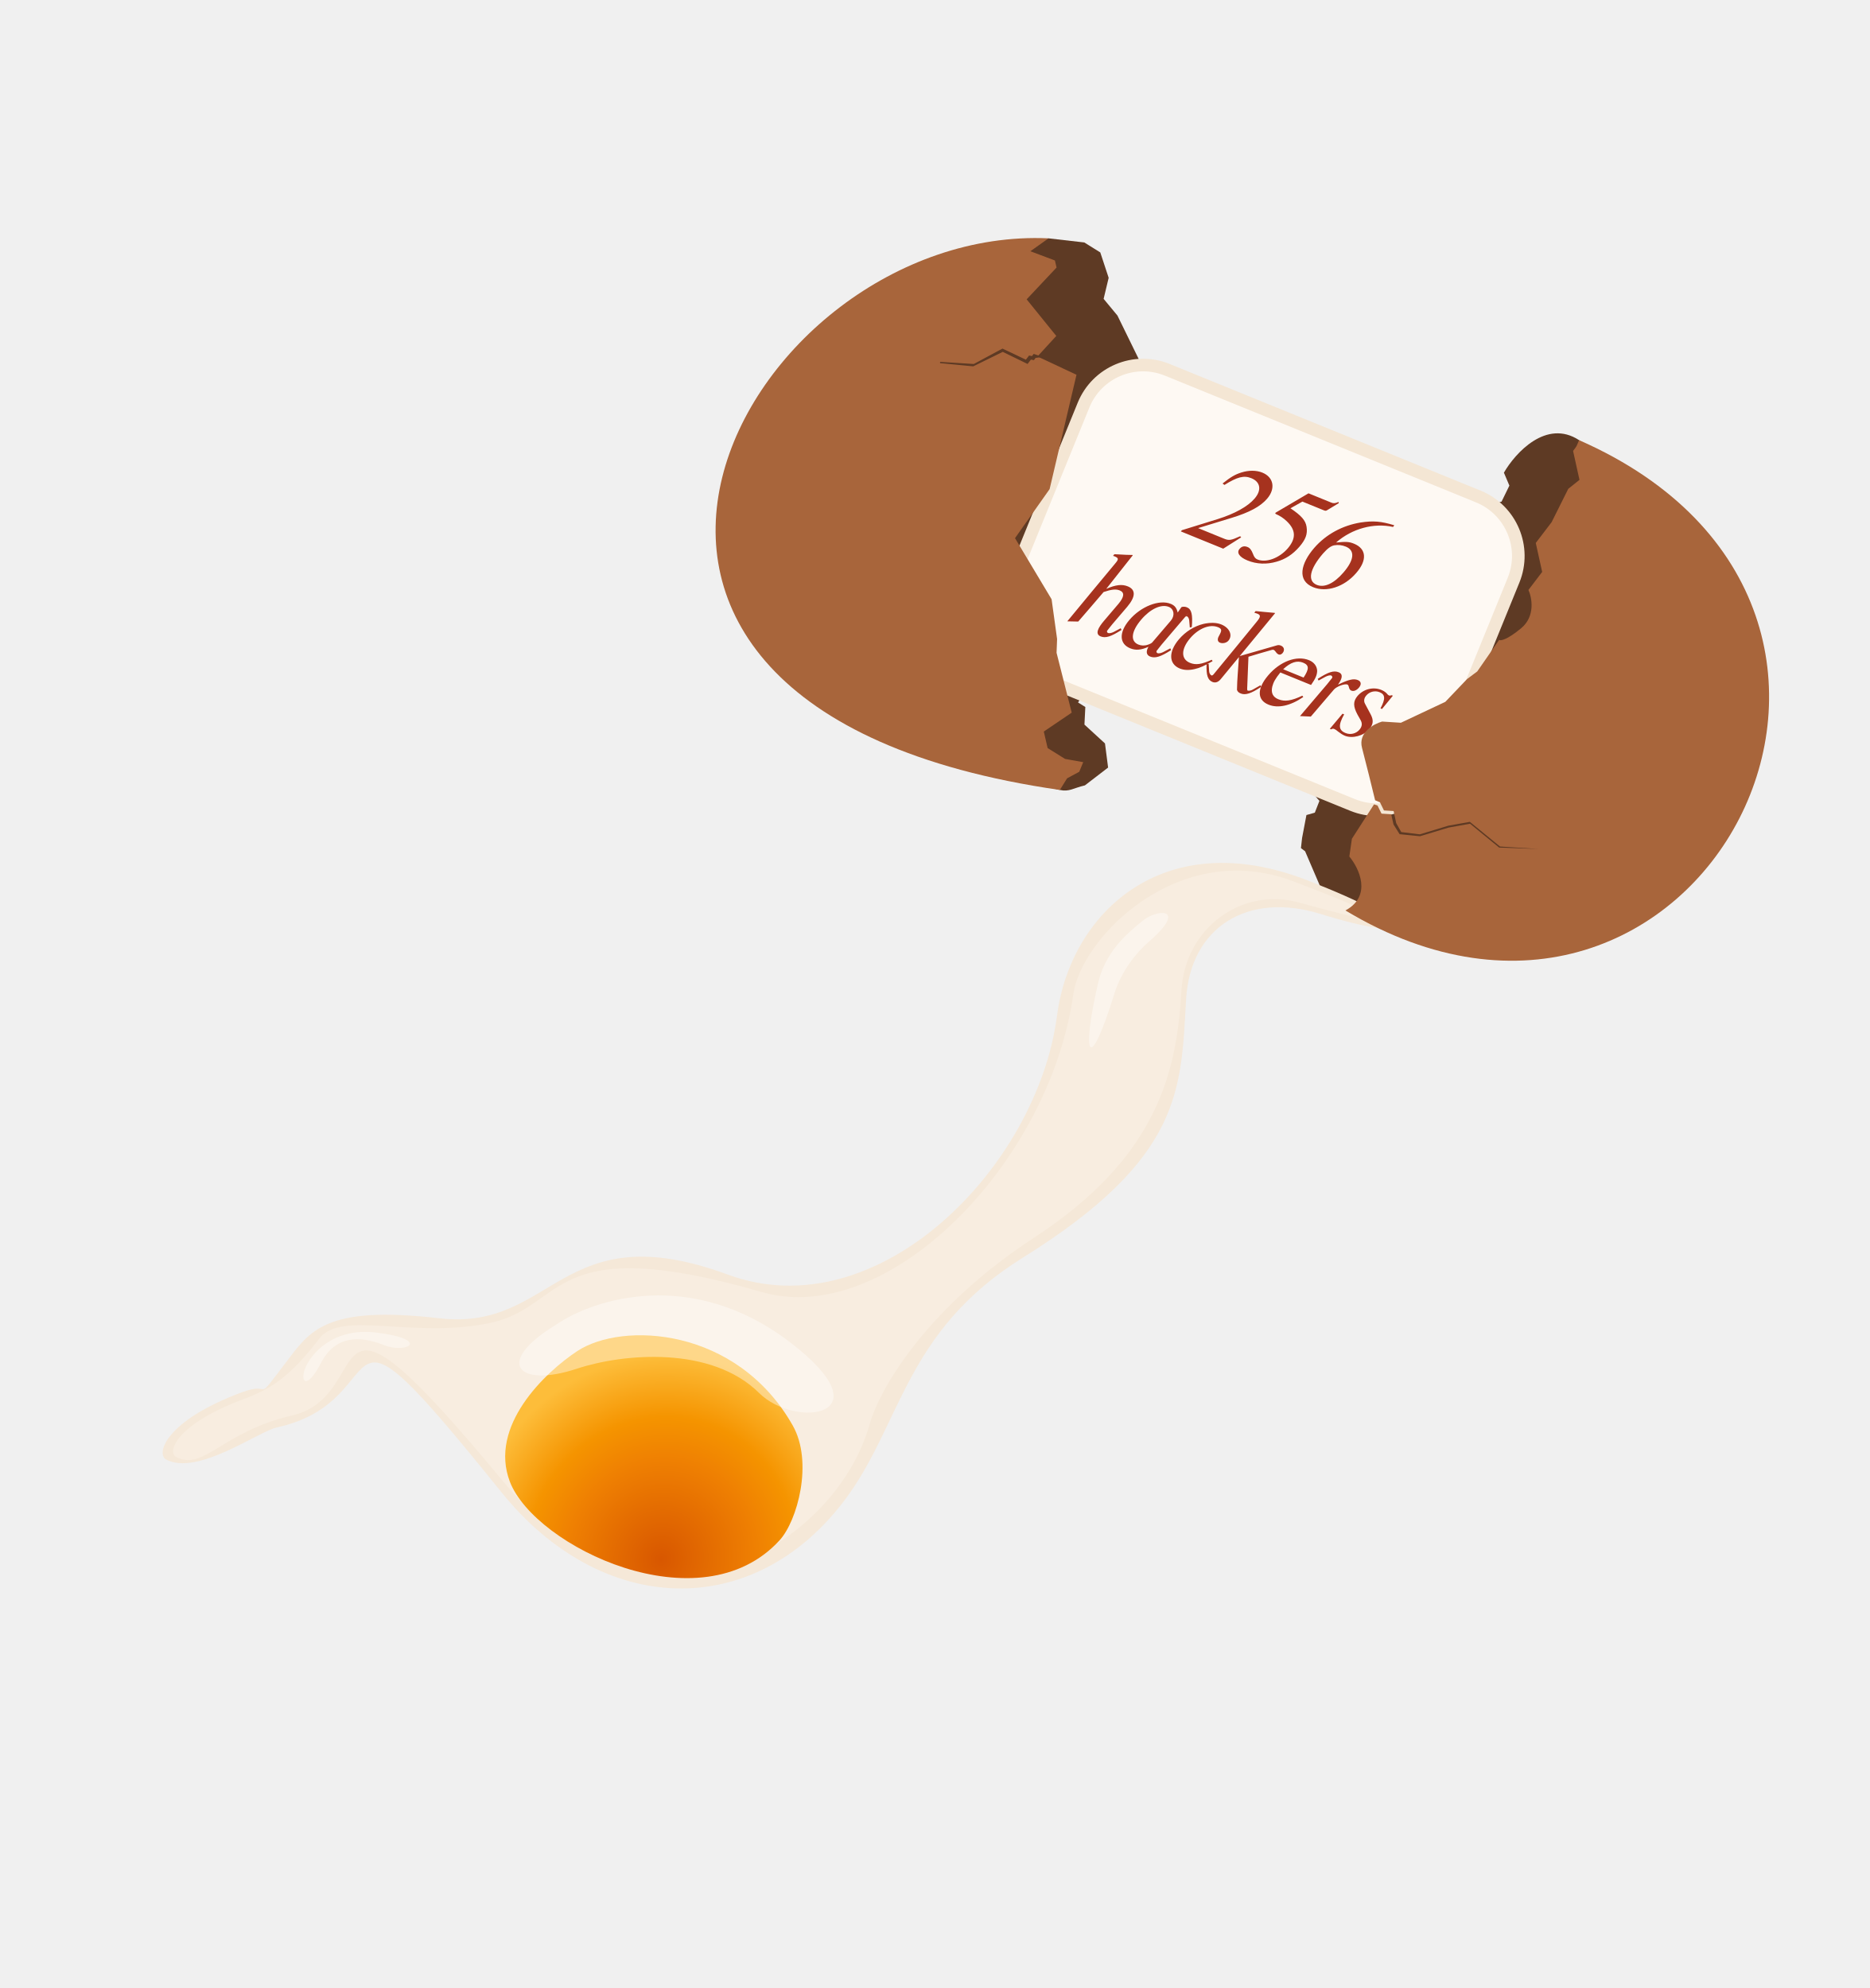
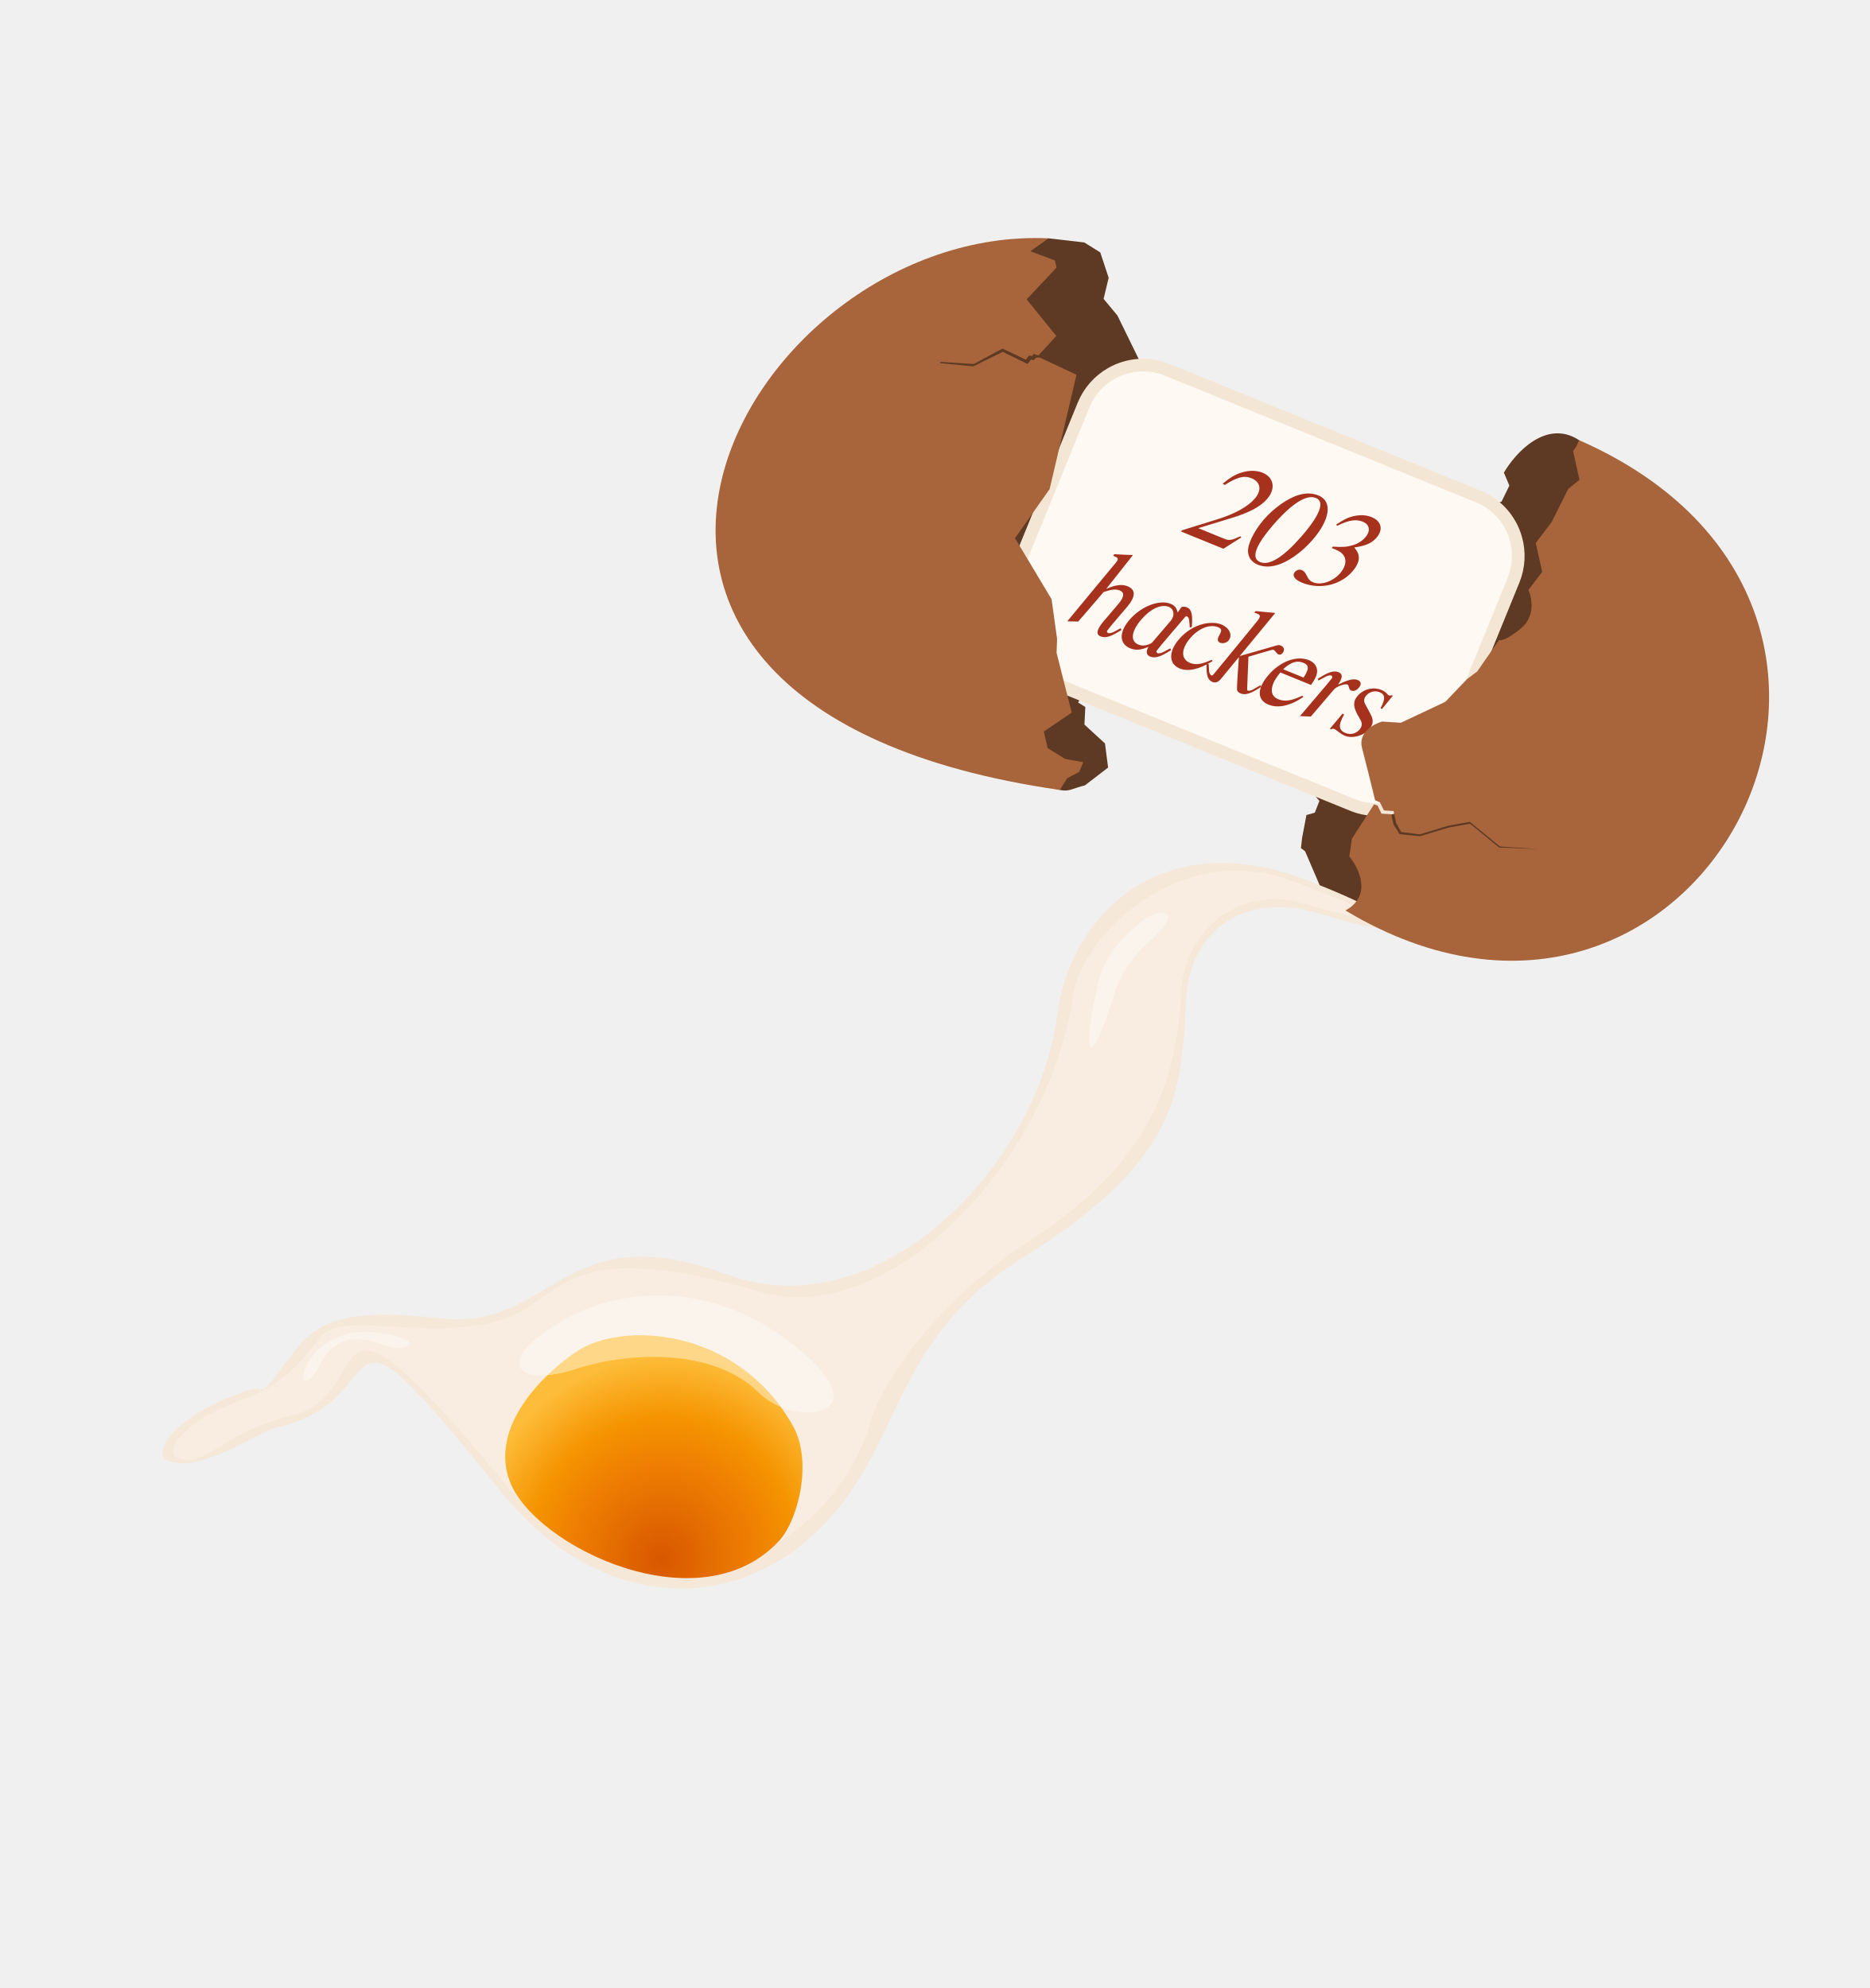
- <svg xmlns="http://www.w3.org/2000/svg" width="252" height="268" fill="none">
-   <path d="M142.841 106.493c-44.487-9.77-72.072-54.96-1.526-74.363l4.82.555 2.154 1.343 1.13 3.423-.68 2.838 1.862 2.248 2.87 5.867.424 5.43-.854 1.371.202 4.477-1.564 1.2-2.129-.51-.854 1.371-.071 1.86-.732 1.175-2.662 2.963.565 1.712 4.114 2.562 2.273-1.03.302 5.626-1.221 1.958-.578 6.166-4.393 7.051.588.366-1.587 2.547.98.61-.119 2.373 2.768 2.54.42 3.253-3.127 2.402c-1.59.369-2.1.896-3.375.616ZM181.329 122.739c33.25 12.939 83.569-25.189 31.491-63.403-4.412-2.89-8.594 1.718-10.133 4.384l.738 1.744-1.05 2.152-3.532 1.147-1.477 2.713 1.397 1.655-.712.934-1.459.364-.712.934.453 2.118-2.411 2-1.316.178-.481 1.406-.854 1.12-.196 1.032-.809 1.45-1.273.507.925 1.886-1.041.979-.747-.57c-.448-.341-1.07.76-1.325 1.352.67.412 1.606 1.224-.009 1.174-1.616-.05-2.156 1.408-2.225 2.144l.276.8-.427.56-2.456 1.673-3.078 3.264 1.539 1.468-3.043 4.768-.347 2.393.791.898-.623 1.592-1.13.32-.587 3.096-.152 1.361.561.427 2.445 5.703 2.989 2.277Z" fill="#5E3A24" />
-   <path d="m199.234 66.93-41.911-17.076a8.66 8.66 0 0 0-11.288 4.753L135.628 80.15a8.66 8.66 0 0 0 4.752 11.288l41.911 17.076a8.657 8.657 0 0 0 11.288-4.752l10.407-25.543a8.66 8.66 0 0 0-4.752-11.288Z" fill="#FEF9F3" stroke="#F4E6D4" stroke-width="1.699" />
-   <path d="m167.28 72.438-2.42 1.528-5.712-2.327.14-.164 4.83-1.499c2.27-.708 4.046-1.69 4.955-2.75.995-1.136.81-2.258-.417-2.758-1.007-.41-1.889-.182-3.634.905l-.251-.194c1.084-.861 1.667-1.21 2.53-1.483 1.012-.321 2.034-.308 2.836.018 1.526.622 1.804 2.148.643 3.51-.909 1.06-2.387 1.852-4.777 2.584l-4.527 1.385 3.509 1.43c.661.269.939.217 2.154-.334l.141.15Zm13.16-4.617-1.609.977c-.139.072-.199.084-.435-.013l-2.863-1.166-1.615.901c1.47.984 2.046 1.641 2.173 2.5.152.98-.127 1.71-.967 2.688-.896 1.03-1.875 1.676-3.076 2.012-1.334.392-2.687.337-3.914-.163-1.101-.45-1.514-1.058-1.066-1.572.286-.342.646-.416 1.071-.242.315.128.518.394.717.897.174.474.333.668.632.79 1.149.467 2.92-.187 4.054-1.486 1.154-1.346 1.127-2.494-.131-3.686a4.786 4.786 0 0 0-1.429-.949c-.11-.045-.138-.111-.075-.177 0 0 .035-.04.08-.06l4.367-2.568 3.052 1.244c.315.128.52.12.985-.076l.049.149Zm-3.467 11.337c-2.203-.898-1.671-3.194.163-5.309 1.583-1.813 3.777-3.01 6.253-3.414 1.68-.251 2.73-.172 4.525.376l-.166.226c-2.589-.578-5.516.21-7.679 2.1 1.376-.137 1.767-.106 2.412.156 1.684.686 1.809 2.224.297 3.956-1.609 1.876-3.996 2.646-5.805 1.909Zm4.092-1.984c1.462-1.697 1.577-2.97.319-3.484a2.81 2.81 0 0 0-1.561-.177c-.458.089-.905.42-1.515 1.107-1.812 2.106-2.131 3.7-.841 4.226 1.023.416 2.311-.178 3.598-1.672Zm-29.136 4.615-2.034 2.382c-.21.244-.576.737-.681.86-.06.103.005.258.115.303.142.058.451.019.774-.143l.937-.499.109.228c-1.416.909-2.153 1.14-2.814.872-.786-.32-.355-1.154.484-2.133l1.936-2.275c.754-.904.836-1.512.16-1.788-.519-.211-1.116-.143-2.178.213-1.132 1.337-2.273 2.652-3.421 3.982l-1.473-.031c2.147-2.612 4.302-5.2 6.464-7.805.496-.587.462-.73-.12-.966a.64.64 0 0 0-.179-.055l.181-.22.451.019c.949.056 1.416.081 2.003.082l.012.06-3.562 4.51c1.29-.556 2.121-.658 2.907-.337 1.086.442 1.067 1.388-.071 2.741Zm7.287.07c.212-.115.543-.072.748.012.629.256.798.967.661 2.654l-.269.074-.082-.97c-.02-.264-.183-.496-.293-.54-.11-.046-.253.08-.307.168l.55-.675-3.662 4.305c-.21.245-.576.738-.681.86-.06.104.005.259.115.304.142.057.451.018.774-.144l.959-.508.103.244c-1.416.909-2.169 1.134-2.829.865-.535-.218-.567-.726-.216-1.317-.987.442-1.713.513-2.468.205-1.479-.602-1.529-2.145-.118-3.808 1.558-1.842 4.044-2.81 5.586-2.183.534.218.788.542.935 1.17l.494-.716Zm-3.939 4.761 2.523-2.953c.573-.684.436-1.565-.272-1.853-1.022-.417-2.494.268-3.73 1.727-1.342 1.581-1.492 2.896-.375 3.351.393.16.844.18 1.296.015.253-.08.465-.196.558-.287Zm8.146 2.512c-1.124.643-1.728.91-2.395 1.06-.771.182-1.442.165-2.025-.072-1.494-.61-1.544-2.244-.126-3.922.916-1.077 2.11-1.801 3.329-2.093.907-.2 1.746-.188 2.391.075 1.133.462 1.568 1.465.961 2.19-.251.3-.776.417-1.138.27-.314-.128-.385-.45-.164-.856l.159-.302c.272-.531.226-.733-.262-.932-1.086-.443-2.588.138-3.735 1.468-1.259 1.469-1.283 2.834-.041 3.34.771.315 1.526.219 2.94-.416l.106.19Zm4.836-.598c-.05 1.429-.122 2.867-.173 4.296 0 .091-.004.237.074.269.111.044.414.021.654-.12l1.074-.608.071.231c-1.363.913-2.131 1.132-2.729.888-.236-.096-.427-.21-.517-.486.019-1.441.177-2.955.262-4.424-.83 1-1.638 1.993-2.468 2.994-.321.382-.707.519-1.1.359-.629-.257-.846-.896-.792-2.378l.284-.068.063 1.017c.014.28.199.502.309.547.11.045.231-.07.307-.168 2.133-2.58 3.679-4.482 5.796-7.068.544-.659.549-.895.108-1.075-.141-.057-.258-.087-.437-.141l.181-.22c.861.094 1.712.165 2.579.243l.034.051-4.753 5.769 4.988-1.436a.758.758 0 0 1 .542.02c.393.16.533.492.342.873-.147.27-.41.42-.646.323a.9.9 0 0 1-.361-.33c-.103-.152-.225-.257-.304-.289-.047-.02-.123-.013-.243.011-1.043.309-2.111.59-3.145.92Zm7.389 5.432c-1.753 1.194-3.402 1.55-4.692 1.024-1.542-.628-1.567-2.143-.051-3.928 1.599-1.899 3.851-2.742 5.519-2.063.692.282 1.077.824 1.095 1.455-.026.558-.205.999-.823 1.885l-4.138-1.686c-.668.828-.936 1.306-1.088 1.905-.195.837.07 1.404.809 1.705.866.353 1.763.223 3.24-.478l.129.181Zm.042-2.624c.771-1.172.755-1.674-.063-2.007-.818-.334-1.681-.062-2.691.885l2.754 1.122Zm7.463 1.353c-.314.367-.697.541-1.028.407-.173-.071-.276-.223-.334-.485-.037-.18-.115-.304-.193-.336-.362-.147-1.466.265-1.816.673-1.042 1.208-2.075 2.438-3.118 3.646l-1.46-.063c1.223-1.428 2.438-2.877 3.662-4.305.209-.245.569-.722.674-.844.061-.104-.014-.281-.124-.326-.142-.058-.442.003-.765.165l-.943.515-.109-.228c1.422-.925 2.159-1.157 2.82-.887.645.263.464.886-.093 1.668 1.456-.691 2.107-.848 2.673-.617.456.186.517.578.154 1.017Zm4.081 1.075c.047.02.145.004.331-.048l.158.064-1.463 1.789-.205-.083c.687-1.28.65-1.864-.121-2.178a1.58 1.58 0 0 0-1.795.443c-.309.351-.368.767-.165 1.125l.748 1.406c.427.797.364 1.359-.174 2.002-.753.904-2.276 1.31-3.299.894-.283-.116-.572-.307-.88-.542-.261-.217-.389-.306-.531-.363-.157-.064-.233-.059-.439.041l-.173-.07 1.711-2.037.22.09c-.811 1.449-.758 2.13.17 2.509a1.642 1.642 0 0 0 1.915-.468c.327-.398.387-.814.131-1.267l-.415-.738c-.595-1.105-.61-1.79-.003-2.514.804-.938 2.113-1.267 3.214-.819.33.135.604.32.788.542.094.13.198.19.277.222Z" fill="#A6321E" />
-   <path d="M159.857 134.683c.567-9.682 8.293-14.514 18.084-11.483 13.076 4.048 13.711 1.477-1.775-4.54-19.494-7.573-31.935 4.569-33.706 18.242-2.65 20.458-24.149 42.381-44.37 34.924-22.566-8.321-23.378 7.677-38.86 5.891-15.484-1.785-17.46 1.705-20.758 6.032-4.354 5.712-1.56 2.338-5.875 3.944-10.373 3.86-11.613 8.335-10.193 9.075 4.247 2.213 12.39-3.786 14.915-4.338 16.937-3.708 5.564-21.935 30.238 8.706 13.566 16.846 33.865 17.388 46.155 1.261 7.792-10.222 8.101-22.851 24.115-32.835 21.684-13.519 21.321-22.777 22.03-34.879Z" fill="#F5E8D8" />
-   <path d="M159.229 133.515c.5-8.542 8.276-13.944 15.791-11.858 16.117 4.473 12.836 2.271-.774-2.867-15.401-5.813-28.518 7.622-29.588 15.228-3.21 22.826-25.014 45.066-41.988 40.161-28.896-8.351-26.339 2.005-36.639 4.17-10.3 2.166-20.062-1.75-22.971 2.068-3.841 5.039-6.368 6.755-10.175 8.172-9.15 3.405-10.4 7.17-9.148 7.822 3.747 1.953 6.13-3.385 15.649-5.6 11.897-2.768 2.213-22.776 28.507 8.988 19.91 24.05 44.687 8.564 49.293-7.735 1.513-5.35 8.229-16.117 22.173-25.21 16.895-11.017 19.244-22.663 19.87-33.339Z" fill="#F8EDE0" />
-   <path d="M106.843 192.173c-7.515-13.281-22.967-14.052-29.054-10.027-4.317 2.855-11.973 10.096-9.06 17.626 3.373 8.716 25.655 19.535 36.329 7.884 2.415-2.636 4.577-10.549 1.785-15.483Z" fill="url(#a)" />
-   <path d="M142.84 106.493c-78.345-11.286-42.503-76.237-1.526-74.363l-2.444 1.74 3.304 1.243.222.954-4.03 4.286 3.994 4.936-2.54 2.768 5.263 2.463-3.622 15.417-4.663 6.611 4.929 8.237.741 5.356-.071 1.86 2.042 8.07-3.763 2.549.517 2.225 2.35 1.464 2.447.437-.536 1.297-1.638.883-.976 1.567Z" fill="#A8653B" />
-   <path d="m139.344 47.807.542.185.144.11-.508.069-.219.288-.398-.076-.439.576-3.318-1.619-3.998 1.96-4.45-.432 4.559.289 3.854-2.07 3.175 1.508.439-.575.398.075.219-.288Z" fill="#5E3A24" stroke="#5E3A24" stroke-width=".17" />
-   <path fill-rule="evenodd" clip-rule="evenodd" d="M181.329 122.739c47.409 28.456 83.687-40.453 31.491-63.403-.077.178-.132.313-.177.421-.177.431-.177.431-.633 1.03l.862 3.904-1.512 1.21-2.242 4.492-2.136 2.802.863 3.905-1.851 2.428c.477 1.053.949 3.559-.979 5.16-1.929 1.6-2.785 1.716-2.972 1.574l-2.945 4.251-1.37 1.023-2.936 3.078-5.987 2.819-2.535-.16c-1.13.32-3.253 1.477-2.705 3.548.522 1.974 1.36 5.387 1.766 7.061l.656.282.534 1.09 1.303.082.35 1.633.678 1.2 2.496.309 3.847-1.166 2.901-.52 4.066 3.326 5.211.33-5.321-.186-3.922-3.217-2.901.521-3.847 1.165-2.749-.274-.823-1.31-.315-1.379-1.303-.082-.535-1.09-.474-.163-2.981 4.637-.347 2.393c1.334 1.607 3.097 5.313-.526 7.276Z" fill="#A8653B" />
-   <path d="M147.96 132.672c.975-4.265 3.709-6.657 6.077-8.57 2.03-1.64 6.096-1.727.774 2.866-1.68 1.451-3.704 4.005-4.615 6.952-3.417 11.054-4.48 8.575-2.236-1.248ZM106.42 180.906c-13.246-10.096-26.484-5.768-31.447-2.343-8.476 5.149-5.171 8.578 2.743 5.96 6.33-2.095 18.174-3.112 24.596 3.267 4.922 4.89 17.355 3.212 4.108-6.884ZM50.705 179.643c-5.794-.717-8.784 2.865-9.56 4.778-.774 1.913.224 2.992 2.106-.672s5.144-3.756 8.455-2.433c3.14 1.256 6.487-.746-1-1.673Z" fill="#fff" fill-opacity=".4" />
+ <svg xmlns="http://www.w3.org/2000/svg" width="252" height="268" viewBox="0 0 252 268" fill="none">
+   <path d="M142.84 106.493C98.354 96.723 70.768 51.532 141.314 32.13L146.134 32.685L148.289 34.028L149.419 37.451L148.738 40.289L150.601 42.537L153.471 48.404L153.895 53.834L153.041 55.205L153.243 59.681L151.679 60.882L149.55 60.372L148.696 61.743L148.625 63.602L147.893 64.777L145.231 67.741L145.796 69.453L149.909 72.015L152.183 70.985L152.484 76.611L151.264 78.569L150.686 84.735L146.293 91.786L146.88 92.152L145.294 94.699L146.273 95.309L146.155 97.682L148.922 100.222L149.343 103.475L146.215 105.877C144.626 106.246 144.115 106.773 142.84 106.493Z" fill="#5E3A24" />
+   <path d="M181.328 122.739C214.578 135.678 264.897 97.55 212.819 59.336C208.407 56.446 204.226 61.055 202.686 63.72L203.424 65.464L202.374 67.616L198.843 68.763L197.365 71.476L198.762 73.131L198.05 74.065L196.591 74.43L195.879 75.363L196.333 77.481L193.922 79.482L192.605 79.659L192.125 81.065L191.27 82.186L191.075 83.218L190.265 84.667L188.993 85.174L189.918 87.06L188.877 88.039L188.13 87.469C187.681 87.128 187.059 88.228 186.804 88.821C187.474 89.233 188.41 90.045 186.795 89.995C185.179 89.945 184.639 91.403 184.571 92.139L184.846 92.939L184.419 93.5L181.964 95.172L178.885 98.436L180.424 99.904L177.381 104.672L177.034 107.065L177.825 107.963L177.202 109.555L176.073 109.875L175.485 112.971L175.334 114.332L175.894 114.759L178.34 120.462L181.328 122.739Z" fill="#5E3A24" />
+   <path d="M199.233 66.931L157.322 49.855C154.871 48.856 152.098 49.033 149.793 50.335C148.095 51.295 146.771 52.8 146.034 54.607L135.627 80.15C134.891 81.957 134.787 83.959 135.33 85.832C136.068 88.374 137.928 90.439 140.38 91.438L182.29 108.514C184.742 109.513 187.515 109.336 189.819 108.033C191.518 107.074 192.842 105.568 193.578 103.762L203.986 78.219C204.722 76.412 204.826 74.41 204.282 72.536C203.544 69.994 201.685 67.93 199.233 66.931Z" fill="#FEF9F3" stroke="#F4E6D4" stroke-width="1.699" />
+   <path d="M167.302 72.448L164.882 73.975L159.17 71.648L159.31 71.485L164.141 69.986C166.41 69.278 168.186 68.295 169.096 67.235C170.09 66.099 169.905 64.978 168.678 64.478C167.671 64.068 166.789 64.295 165.044 65.382L164.793 65.188C165.877 64.327 166.46 63.978 167.323 63.706C168.335 63.384 169.357 63.397 170.159 63.724C171.685 64.346 171.963 65.871 170.802 67.233C169.893 68.294 168.415 69.085 166.025 69.818L161.498 71.202L165.007 72.632C165.668 72.901 165.946 72.849 167.161 72.299L167.302 72.448ZM176.875 72.808C175.454 74.448 173.546 75.799 172.045 76.197C171.097 76.452 170.28 76.431 169.541 76.13C168.691 75.784 168.231 75.156 168.199 74.336C168.164 73.294 169.056 71.511 170.337 70.034C171.716 68.449 173.618 67.114 175.125 66.701C176.073 66.445 176.89 66.466 177.693 66.793C179.612 67.575 179.29 70.031 176.875 72.808ZM175.446 72.262C177.903 69.429 178.58 67.632 177.353 67.132C176.094 66.619 174.124 67.853 171.632 70.727C169.182 73.544 168.574 75.26 169.833 75.772C171.092 76.285 172.989 75.095 175.446 72.262ZM182.265 77.04C180.756 78.81 177.971 79.565 175.485 78.552C174.463 78.136 174.1 77.584 174.513 77.111C174.758 76.825 175.131 76.72 175.462 76.855C175.713 76.957 175.889 77.157 176.104 77.575C176.359 78.119 176.581 78.338 176.975 78.499C178.06 78.941 179.641 78.393 180.636 77.257C181.44 76.319 181.554 75.32 180.908 74.653C180.651 74.383 180.35 74.223 179.484 73.871L179.63 73.692C180.917 73.776 181.501 73.739 182.291 73.51C182.955 73.322 183.595 72.922 184.014 72.433C184.749 71.576 184.606 70.711 183.662 70.326C182.734 69.948 181.704 70.134 180.245 70.879L180.066 70.732C181.096 70.051 181.608 69.783 182.364 69.595C183.277 69.38 184.125 69.414 184.849 69.709C186.202 70.26 186.457 71.391 185.513 72.493C184.867 73.221 184.08 73.578 182.52 73.805C182.933 74.322 183.092 74.607 183.124 75.023C183.193 75.62 182.876 76.353 182.265 77.04ZM151.928 81.789L149.894 84.171C149.684 84.415 149.318 84.908 149.213 85.031C149.153 85.134 149.218 85.289 149.328 85.334C149.47 85.392 149.779 85.353 150.102 85.191L151.039 84.692L151.148 84.92C149.732 85.829 148.995 86.061 148.334 85.792C147.548 85.471 147.979 84.638 148.818 83.659L150.754 81.384C151.508 80.48 151.59 79.872 150.914 79.596C150.395 79.385 149.798 79.454 148.736 79.809C147.604 81.146 146.463 82.461 145.315 83.791L143.842 83.76C145.989 81.148 148.144 78.559 150.306 75.955C150.802 75.368 150.768 75.226 150.186 74.989C150.123 74.963 150.06 74.937 150.007 74.934L150.188 74.714L150.639 74.733C151.588 74.789 152.055 74.814 152.642 74.815L152.654 74.875L149.092 79.386C150.382 78.829 151.213 78.727 151.999 79.048C153.085 79.49 153.066 80.437 151.928 81.789ZM159.215 81.859C159.427 81.744 159.758 81.787 159.963 81.871C160.592 82.127 160.761 82.838 160.624 84.525L160.355 84.599L160.273 83.63C160.253 83.365 160.09 83.133 159.98 83.088C159.87 83.043 159.727 83.169 159.673 83.257L160.223 82.582L156.561 86.887C156.351 87.132 155.985 87.625 155.88 87.747C155.82 87.851 155.885 88.006 155.995 88.051C156.137 88.109 156.446 88.07 156.769 87.907L157.728 87.399L157.831 87.643C156.415 88.552 155.662 88.778 155.002 88.508C154.467 88.29 154.435 87.782 154.786 87.191C153.799 87.633 153.073 87.704 152.318 87.396C150.839 86.794 150.789 85.251 152.2 83.588C153.758 81.746 156.244 80.777 157.786 81.405C158.32 81.623 158.574 81.947 158.721 82.576L159.215 81.859ZM155.276 86.62L157.799 83.668C158.372 82.984 158.235 82.102 157.527 81.814C156.505 81.397 155.033 82.082 153.797 83.541C152.455 85.123 152.305 86.437 153.422 86.892C153.815 87.052 154.266 87.071 154.718 86.907C154.971 86.826 155.184 86.711 155.276 86.62ZM163.422 89.132C162.298 89.775 161.694 90.043 161.027 90.193C160.256 90.374 159.585 90.357 159.002 90.12C157.508 89.511 157.458 87.876 158.876 86.198C159.792 85.121 160.986 84.397 162.205 84.105C163.112 83.906 163.951 83.918 164.596 84.18C165.729 84.642 166.164 85.645 165.557 86.37C165.306 86.671 164.781 86.787 164.42 86.64C164.105 86.512 164.034 86.19 164.255 85.784L164.414 85.482C164.686 84.951 164.64 84.749 164.152 84.55C163.067 84.108 161.564 84.688 160.417 86.018C159.158 87.487 159.134 88.853 160.376 89.359C161.147 89.673 161.902 89.577 163.316 88.942L163.422 89.132ZM168.258 88.534C168.208 89.963 168.136 91.401 168.085 92.83C168.085 92.922 168.081 93.067 168.159 93.099C168.27 93.144 168.573 93.12 168.813 92.98L169.887 92.371L169.958 92.602C168.595 93.515 167.827 93.734 167.229 93.49C166.993 93.394 166.802 93.279 166.712 93.004C166.731 91.563 166.889 90.049 166.974 88.58C166.144 89.581 165.336 90.573 164.506 91.574C164.185 91.957 163.799 92.093 163.406 91.933C162.777 91.676 162.56 91.037 162.614 89.555L162.898 89.487L162.961 90.504C162.975 90.785 163.16 91.007 163.27 91.052C163.38 91.096 163.501 90.98 163.577 90.883C165.71 88.303 167.256 86.401 169.373 83.815C169.917 83.156 169.922 82.92 169.481 82.74C169.34 82.683 169.223 82.653 169.044 82.599L169.225 82.379C170.086 82.473 170.937 82.544 171.804 82.623L171.838 82.673L167.085 88.442L172.073 87.006C172.281 86.945 172.442 86.955 172.615 87.026C173.008 87.186 173.148 87.518 172.957 87.899C172.81 88.169 172.547 88.319 172.311 88.223C172.216 88.184 172.063 88.066 171.95 87.892C171.847 87.74 171.725 87.635 171.646 87.603C171.599 87.584 171.523 87.59 171.403 87.614C170.36 87.923 169.292 88.203 168.258 88.534ZM175.647 93.966C173.894 95.16 172.245 95.516 170.955 94.99C169.413 94.362 169.388 92.847 170.904 91.062C172.503 89.163 174.755 88.32 176.423 88.999C177.115 89.281 177.5 89.823 177.518 90.454C177.492 91.012 177.313 91.453 176.695 92.339L172.557 90.653C171.889 91.481 171.621 91.959 171.469 92.558C171.274 93.396 171.539 93.962 172.278 94.263C173.144 94.616 174.041 94.486 175.518 93.786L175.647 93.966ZM175.689 91.342C176.46 90.17 176.444 89.668 175.626 89.335C174.808 89.001 173.945 89.273 172.935 90.22L175.689 91.342ZM183.152 92.695C182.838 93.062 182.455 93.236 182.124 93.102C181.951 93.031 181.848 92.879 181.79 92.617C181.753 92.437 181.675 92.313 181.597 92.281C181.235 92.134 180.131 92.546 179.781 92.954C178.739 94.162 177.706 95.392 176.663 96.6L175.203 96.537C176.427 95.109 177.641 93.66 178.865 92.232C179.075 91.987 179.434 91.51 179.539 91.388C179.6 91.284 179.525 91.107 179.415 91.062C179.273 91.004 178.973 91.066 178.65 91.228L177.707 91.742L177.598 91.514C179.02 90.589 179.757 90.358 180.418 90.627C181.063 90.89 180.882 91.513 180.325 92.295C181.781 91.604 182.432 91.447 182.998 91.678C183.454 91.864 183.515 92.255 183.152 92.695ZM187.233 93.77C187.28 93.79 187.378 93.774 187.564 93.722L187.722 93.786L186.259 95.575L186.054 95.492C186.741 94.212 186.704 93.628 185.933 93.314C185.319 93.064 184.592 93.227 184.138 93.757C183.83 94.108 183.77 94.524 183.973 94.882L184.721 96.288C185.148 97.085 185.085 97.647 184.547 98.29C183.794 99.194 182.271 99.6 181.248 99.184C180.965 99.068 180.676 98.877 180.368 98.642C180.108 98.425 179.979 98.336 179.837 98.279C179.68 98.215 179.604 98.22 179.398 98.32L179.225 98.249L180.936 96.213L181.156 96.303C180.345 97.752 180.398 98.434 181.326 98.812C182.018 99.094 182.751 98.916 183.241 98.345C183.568 97.946 183.628 97.53 183.372 97.077L182.957 96.339C182.362 95.235 182.347 94.55 182.954 93.825C183.758 92.887 185.067 92.558 186.168 93.006C186.498 93.141 186.772 93.326 186.956 93.548C187.05 93.678 187.154 93.738 187.233 93.77Z" fill="#A6321E" />
+   <path d="M159.856 134.683C160.423 125.001 168.149 120.169 177.94 123.2C191.016 127.248 191.651 124.676 176.165 118.66C156.671 111.087 144.23 123.229 142.459 136.902C139.809 157.36 118.31 179.283 98.088 171.826C75.523 163.505 74.711 179.502 59.228 177.717C43.745 175.932 41.769 179.422 38.471 183.749C34.117 189.461 36.911 186.087 32.596 187.693C22.223 191.553 20.983 196.028 22.403 196.768C26.65 198.981 34.793 192.982 37.318 192.43C54.255 188.722 42.882 170.494 67.556 201.136C81.122 217.982 101.421 218.524 113.711 202.397C121.503 192.175 121.812 179.546 137.826 169.562C159.51 156.043 159.147 146.785 159.856 134.683Z" fill="#F5E8D8" />
+   <path d="M159.228 133.515C159.728 124.974 167.504 119.571 175.019 121.657C191.136 126.13 187.855 123.928 174.245 118.79C158.844 112.977 145.727 126.412 144.657 134.018C141.447 156.844 119.643 179.084 102.669 174.179C73.773 165.828 76.33 176.184 66.03 178.349C55.731 180.515 45.968 176.599 43.059 180.417C39.218 185.456 36.691 187.172 32.884 188.589C23.734 191.994 22.483 195.759 23.736 196.412C27.483 198.364 29.867 193.026 39.385 190.812C51.282 188.043 41.598 168.035 67.892 199.799C87.802 223.85 112.579 208.363 117.186 192.064C118.698 186.714 125.414 175.947 139.358 166.854C156.253 155.837 158.602 144.191 159.228 133.515Z" fill="#F8EDE0" />
+   <path d="M106.843 192.173C99.328 178.892 83.876 178.121 77.789 182.146C73.472 185.001 65.816 192.242 68.73 199.772C72.102 208.488 94.384 219.307 105.058 207.656C107.473 205.02 109.634 197.107 106.843 192.173Z" fill="url(#paint0_radial_1906_35068)" />
+   <path d="M142.84 106.493C64.495 95.207 100.337 30.256 141.314 32.13L138.871 33.87L142.175 35.113L142.396 36.067L138.366 40.353L142.361 45.289L139.821 48.057L145.083 50.52L141.461 65.937L136.798 72.548L141.727 80.785L142.468 86.141L142.398 88L144.44 96.07L140.676 98.62L141.193 100.845L143.544 102.309L145.99 102.746L145.454 104.043L143.816 104.926L142.84 106.493Z" fill="#A8653B" />
+   <path d="M139.345 47.807L139.887 47.992L140.031 48.102L139.524 48.171L139.304 48.459L138.906 48.383L138.468 48.959L135.149 47.34L131.151 49.301L126.701 48.868L131.261 49.157L135.115 47.087L138.289 48.596L138.728 48.02L139.126 48.095L139.345 47.807Z" fill="#5E3A24" stroke="#5E3A24" stroke-width="0.17" />
+   <path fill-rule="evenodd" clip-rule="evenodd" d="M181.328 122.739C228.738 151.195 265.015 82.286 212.819 59.336C212.742 59.514 212.687 59.649 212.642 59.757C212.465 60.188 212.465 60.188 212.009 60.786L212.872 64.691L211.359 65.901L209.117 70.393L206.982 73.195L207.844 77.1L205.993 79.528C206.47 80.581 206.943 83.087 205.014 84.688C203.085 86.288 202.229 86.404 202.043 86.262L199.097 90.513L197.727 91.536L194.791 94.614L188.804 97.433L186.269 97.272C185.139 97.592 183.017 98.75 183.564 100.821C184.086 102.795 184.924 106.208 185.33 107.882L185.986 108.164L186.521 109.254L187.823 109.336L188.173 110.969L188.852 112.169L191.347 112.478L195.194 111.312L198.095 110.792L202.161 114.118L207.372 114.448L202.051 114.262L198.129 111.045L195.229 111.566L191.382 112.731L188.632 112.457L187.809 111.147L187.494 109.768L186.191 109.686L185.657 108.596L185.182 108.433L182.201 113.07L181.854 115.463C183.188 117.07 184.951 120.776 181.328 122.739Z" fill="#A8653B" />
+   <path d="M147.959 132.672C148.934 128.407 151.668 126.015 154.036 124.102C156.066 122.462 160.132 122.375 154.81 126.968C153.13 128.419 151.105 130.973 150.194 133.921C146.778 144.974 145.715 142.495 147.959 132.672Z" fill="white" fill-opacity="0.4" />
+   <path d="M106.419 180.906C93.172 170.81 79.935 175.138 74.972 178.563C66.496 183.712 69.801 187.141 77.714 184.523C84.045 182.428 95.888 181.411 102.31 187.79C107.233 192.68 119.665 191.002 106.419 180.906Z" fill="white" fill-opacity="0.4" />
+   <path d="M50.705 179.643C44.911 178.926 41.92 182.508 41.145 184.421C40.37 186.334 41.368 187.413 43.25 183.749C45.132 180.085 48.394 179.993 51.705 181.316C54.846 182.571 58.192 180.57 50.705 179.643Z" fill="white" fill-opacity="0.4" />
  <defs>
-     <radialGradient id="a" cx="0" cy="0" r="1" gradientUnits="userSpaceOnUse" gradientTransform="rotate(-160.871 62.246 97.619) scale(26.1053 27.8131)">
+     <radialGradient id="paint0_radial_1906_35068" cx="0" cy="0" r="1" gradientUnits="userSpaceOnUse" gradientTransform="translate(89.0656 210.245) rotate(-160.871) scale(26.1053 27.8131)">
      <stop stop-color="#D85700" />
-       <stop offset=".487" stop-color="#EF8002" />
-       <stop offset=".696" stop-color="#F59400" />
+       <stop offset="0.487" stop-color="#EF8002" />
+       <stop offset="0.696" stop-color="#F59400" />
      <stop offset="1" stop-color="#FDBD3A" />
    </radialGradient>
  </defs>
</svg>
